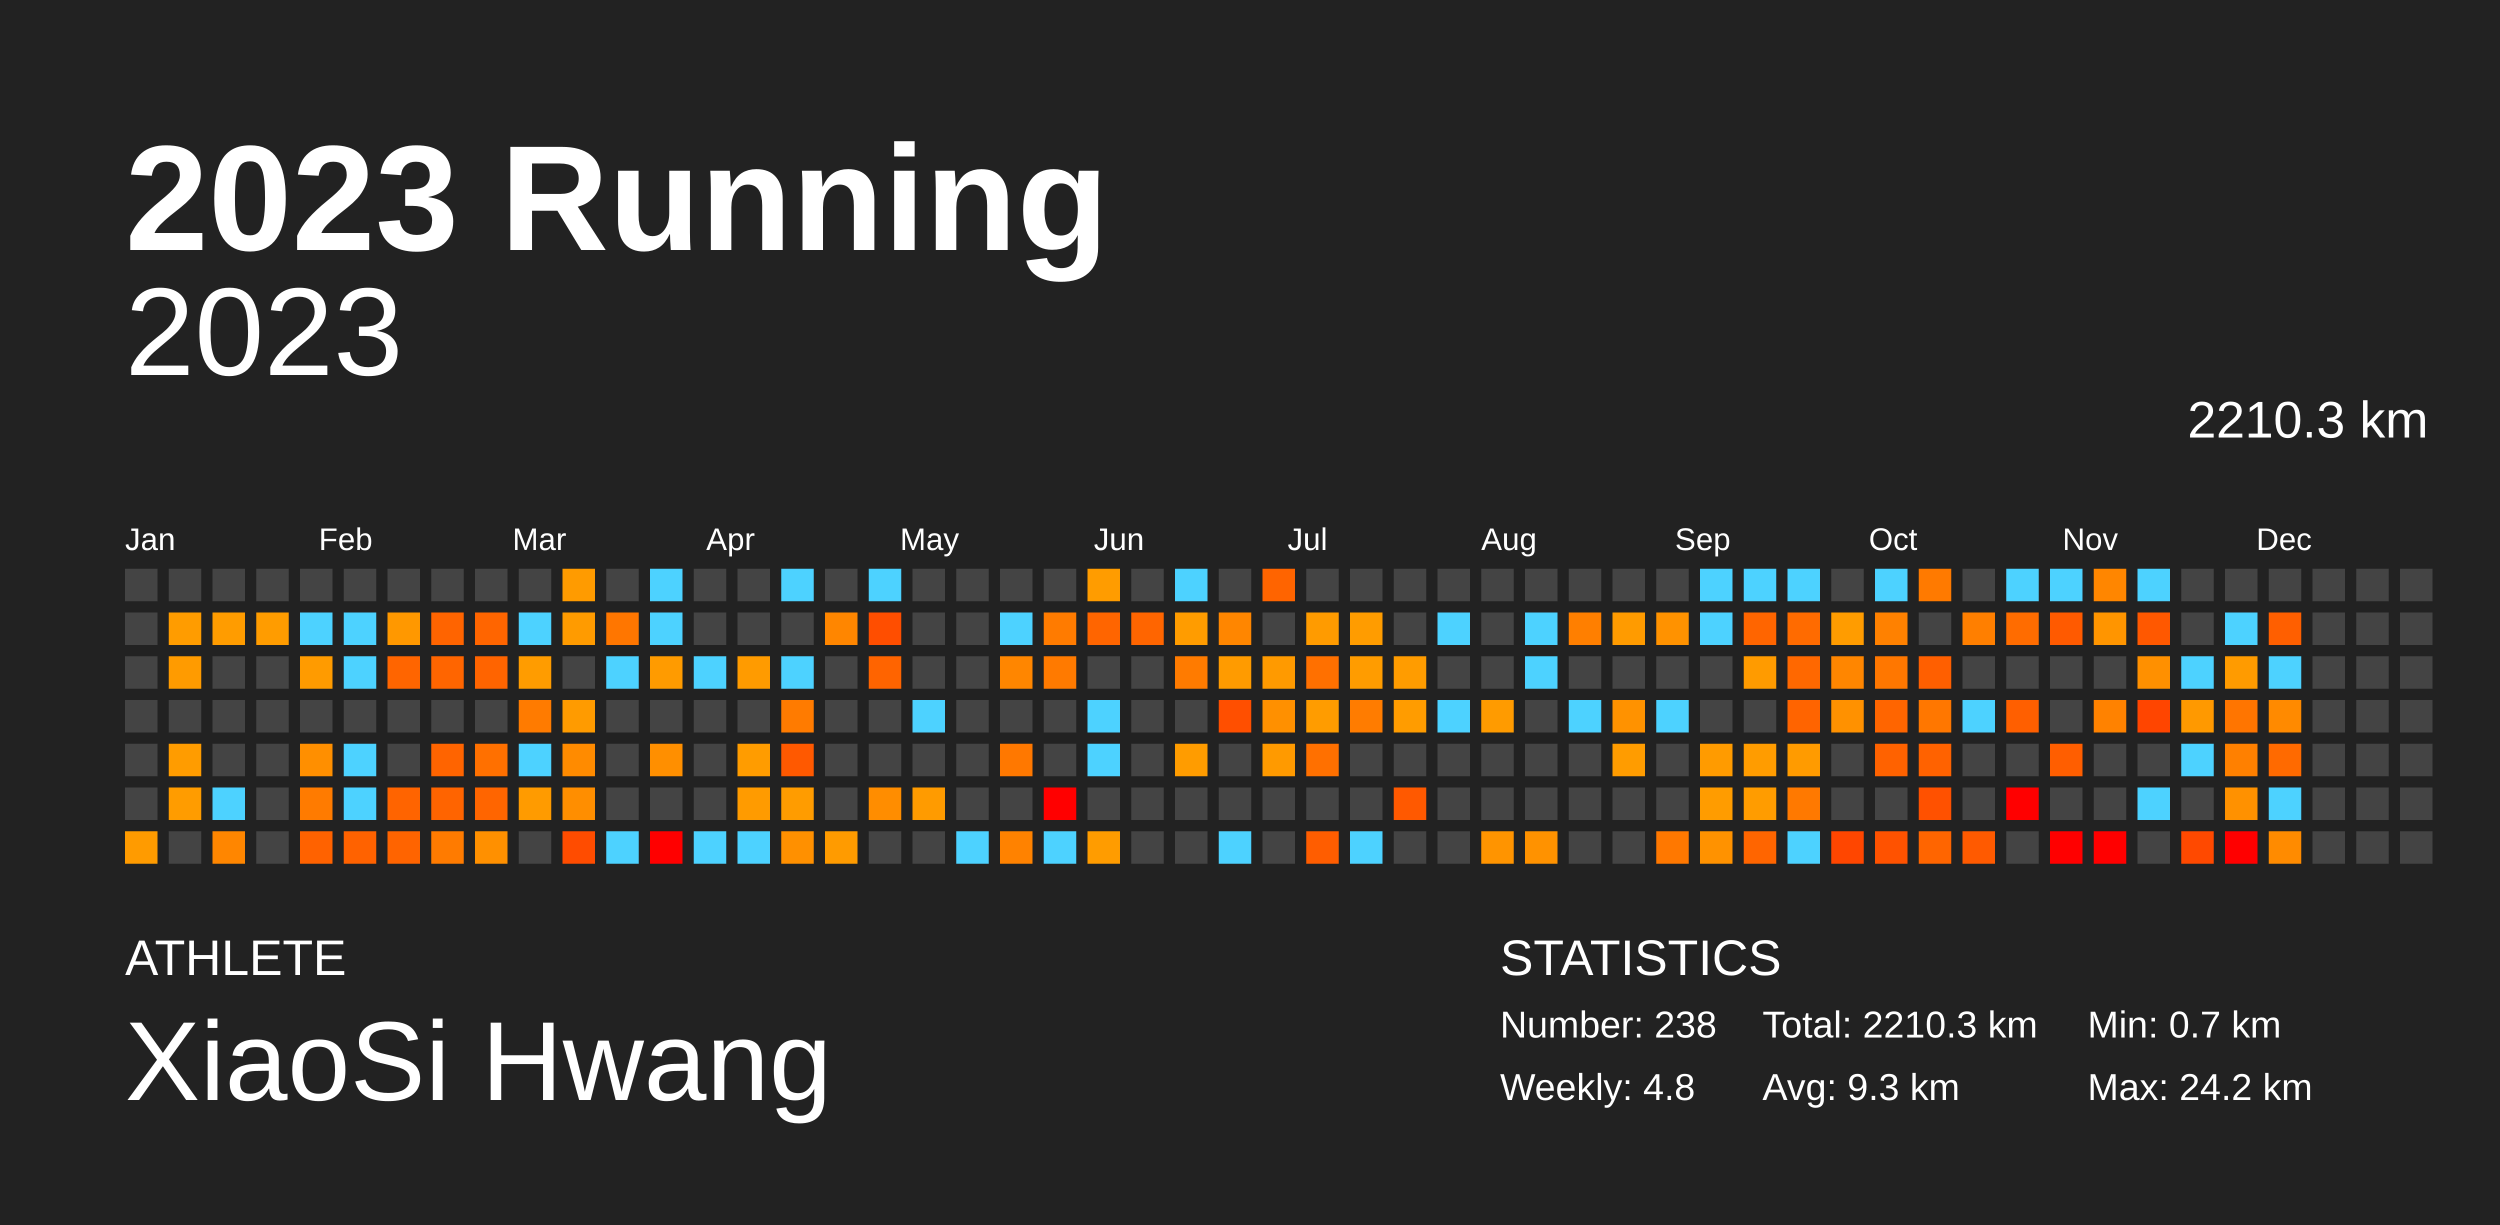
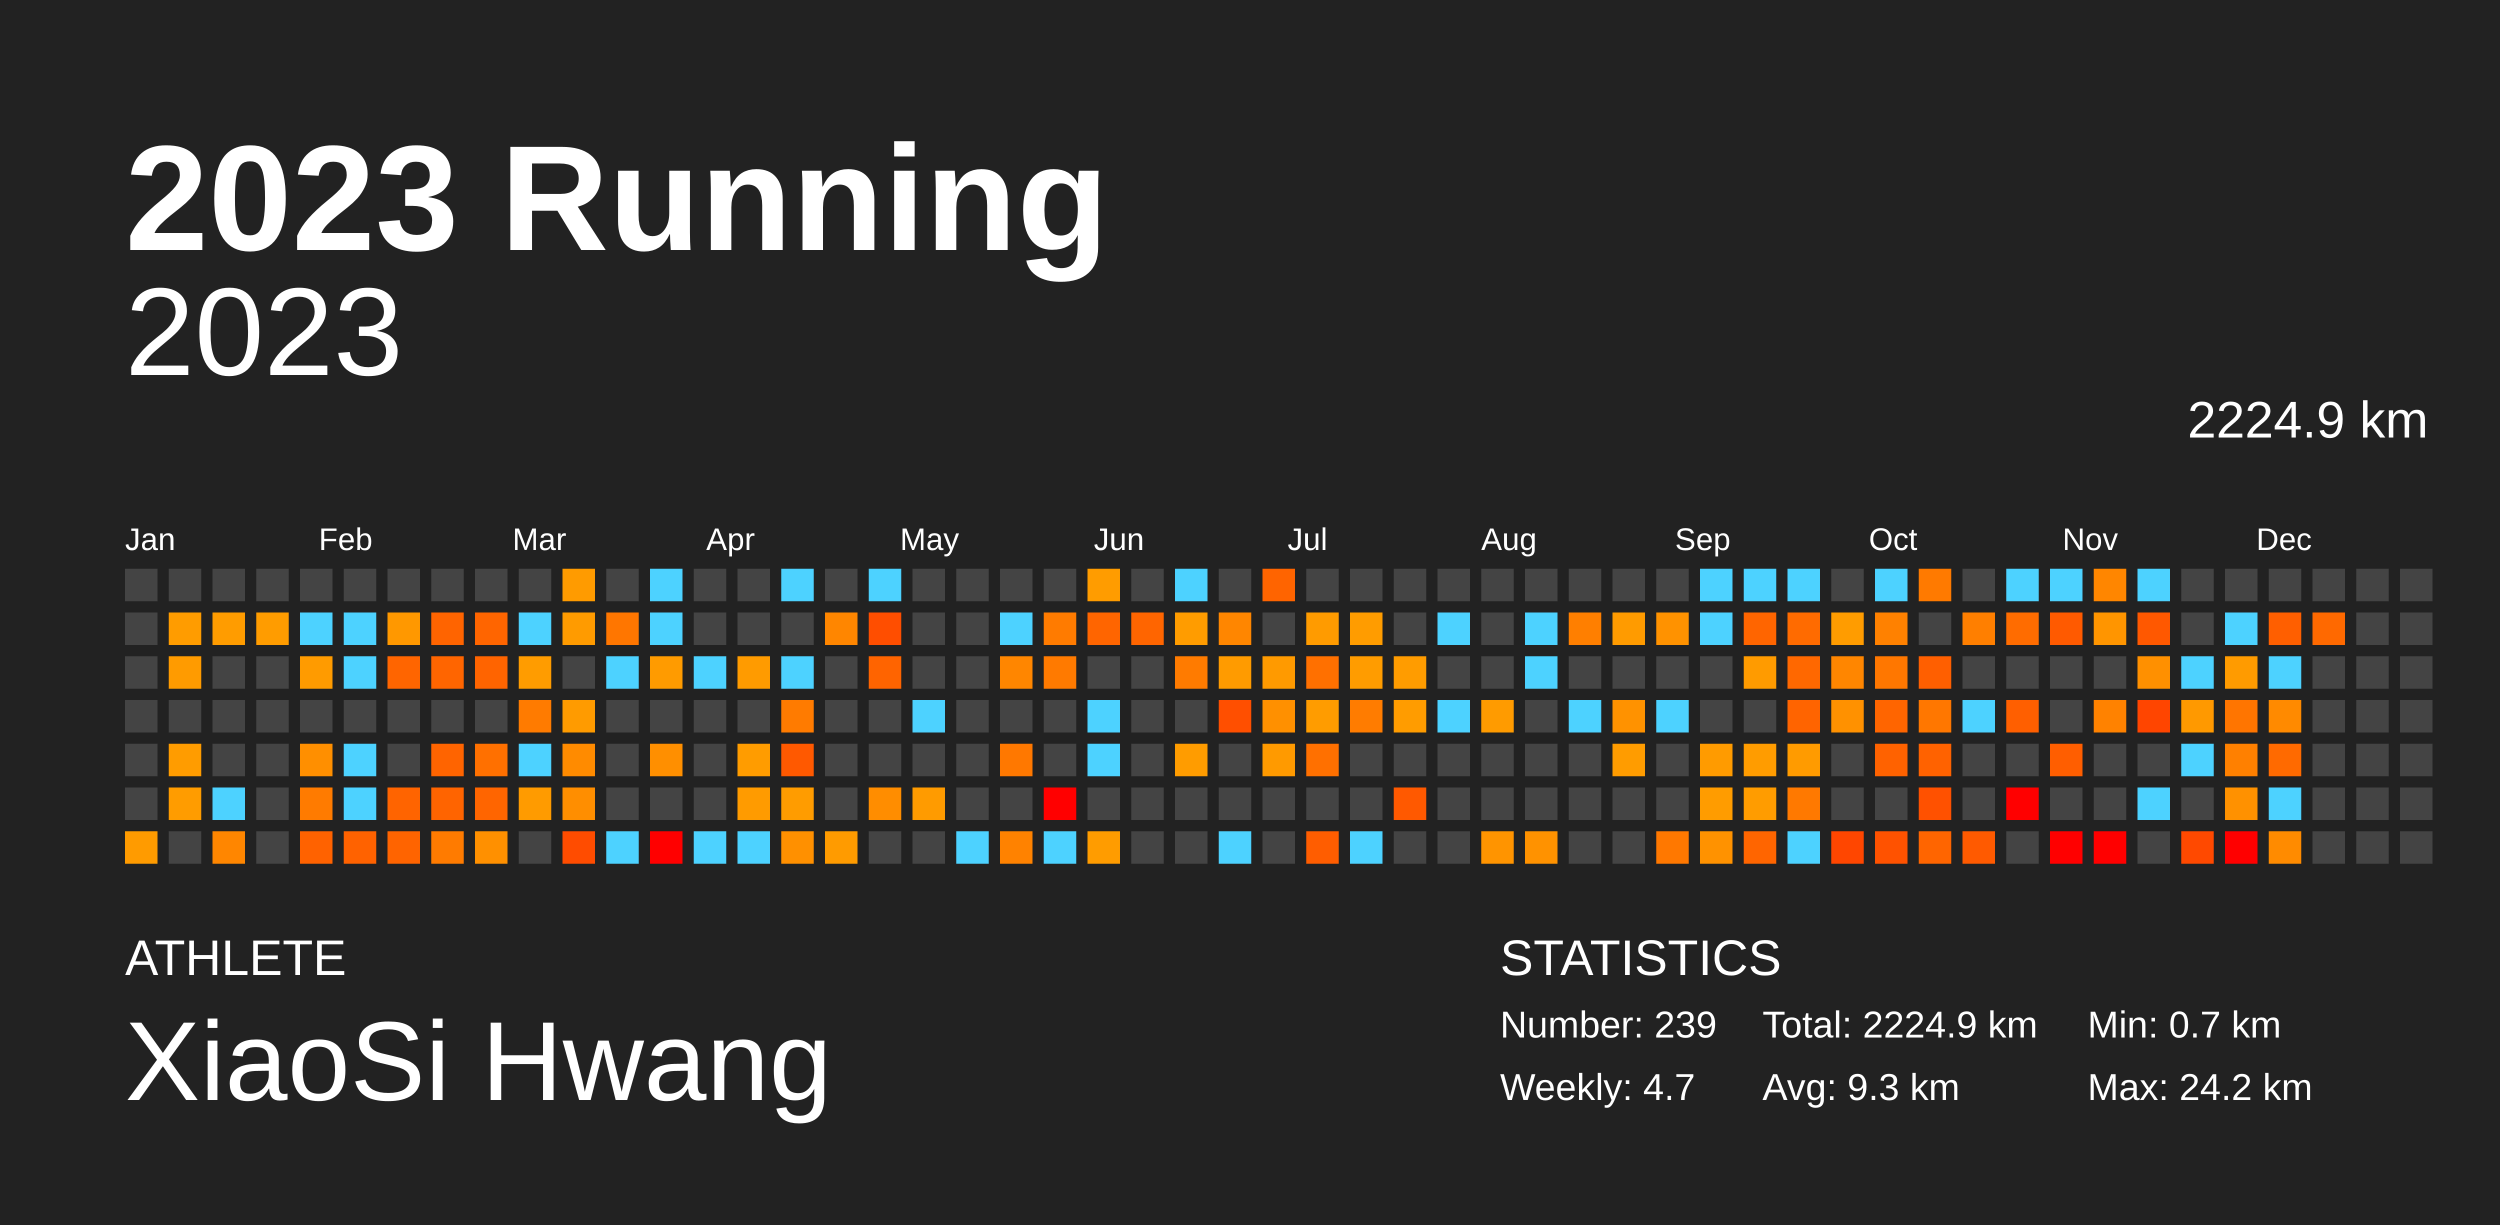
<svg xmlns="http://www.w3.org/2000/svg" baseProfile="full" height="98mm" version="1.1" viewBox="0,0,200,98" width="200mm">
  <defs />
  <rect fill="#222222" height="98" width="200" x="0" y="0" />
  <text fill="#FFFFFF" style="font-size:12px; font-family:Arial; font-weight:bold;" x="10" y="20">2023 Running</text>
  <text fill="#FFFFFF" style="font-size:4px; font-family:Arial" x="10" y="78">ATHLETE</text>
  <text fill="#FFFFFF" style="font-size:9px; font-family:Arial" x="10" y="88">XiaoSi Hwang</text>
  <text fill="#FFFFFF" style="font-size:4px; font-family:Arial" x="120" y="78">STATISTICS</text>
-   <text fill="#FFFFFF" style="font-size:3px; font-family:Arial" x="120" y="83">Number: 238</text>
-   <text fill="#FFFFFF" style="font-size:3px; font-family:Arial" x="120" y="88">Weekly: 4.8</text>
-   <text fill="#FFFFFF" style="font-size:3px; font-family:Arial" x="141" y="83">Total: 2210.3 km</text>
+   <text fill="#FFFFFF" style="font-size:3px; font-family:Arial" x="120" y="83">Number: 239</text>
+   <text fill="#FFFFFF" style="font-size:3px; font-family:Arial" x="120" y="88">Weekly: 4.7</text>
+   <text fill="#FFFFFF" style="font-size:3px; font-family:Arial" x="141" y="83">Total: 2224.9 km</text>
  <text fill="#FFFFFF" style="font-size:3px; font-family:Arial" x="141" y="88">Avg: 9.3 km</text>
  <text fill="#FFFFFF" style="font-size:3px; font-family:Arial" x="167" y="83">Min: 0.7 km</text>
  <text fill="#FFFFFF" style="font-size:3px; font-family:Arial" x="167" y="88">Max: 24.2 km</text>
  <text alignment-baseline="hanging" fill="#FFFFFF" style="font-size:10.0px; font-family:Arial;" x="10" y="30">2023</text>
-   <text alignment-baseline="hanging" fill="#FFFFFF" style="font-size:4.125px; font-family:Arial;" x="175" y="35">2210.3 km</text>
+   <text alignment-baseline="hanging" fill="#FFFFFF" style="font-size:4.125px; font-family:Arial;" x="175" y="35">2224.9 km</text>
  <text fill="#FFFFFF" style="font-size:2.5px; font-family:Arial" x="10.0" y="44">Jan</text>
  <text fill="#FFFFFF" style="font-size:2.5px; font-family:Arial" x="25.5" y="44">Feb</text>
  <text fill="#FFFFFF" style="font-size:2.5px; font-family:Arial" x="41.0" y="44">Mar</text>
  <text fill="#FFFFFF" style="font-size:2.5px; font-family:Arial" x="56.5" y="44">Apr</text>
  <text fill="#FFFFFF" style="font-size:2.5px; font-family:Arial" x="72.0" y="44">May</text>
  <text fill="#FFFFFF" style="font-size:2.5px; font-family:Arial" x="87.5" y="44">Jun</text>
  <text fill="#FFFFFF" style="font-size:2.5px; font-family:Arial" x="103.0" y="44">Jul</text>
  <text fill="#FFFFFF" style="font-size:2.5px; font-family:Arial" x="118.5" y="44">Aug</text>
  <text fill="#FFFFFF" style="font-size:2.5px; font-family:Arial" x="134.0" y="44">Sep</text>
  <text fill="#FFFFFF" style="font-size:2.5px; font-family:Arial" x="149.5" y="44">Oct</text>
  <text fill="#FFFFFF" style="font-size:2.5px; font-family:Arial" x="165.0" y="44">Nov</text>
  <text fill="#FFFFFF" style="font-size:2.5px; font-family:Arial" x="180.5" y="44">Dec</text>
  <rect fill="#444444" height="2.6" width="2.6" x="10.0" y="45.5" />
  <rect fill="#444444" height="2.6" width="2.6" x="10.0" y="49.0" />
  <rect fill="#444444" height="2.6" width="2.6" x="10.0" y="52.5" />
  <rect fill="#444444" height="2.6" width="2.6" x="10.0" y="56.0" />
  <rect fill="#444444" height="2.6" width="2.6" x="10.0" y="59.5" />
  <rect fill="#444444" height="2.6" width="2.6" x="10.0" y="63.0" />
  <rect fill="#ff9b00" height="2.6" width="2.6" x="10.0" y="66.5" />
  <rect fill="#444444" height="2.6" width="2.6" x="13.5" y="45.5" />
  <rect fill="#ff9c00" height="2.6" width="2.6" x="13.5" y="49.0" />
  <rect fill="#ff9b00" height="2.6" width="2.6" x="13.5" y="52.5" />
  <rect fill="#444444" height="2.6" width="2.6" x="13.5" y="56.0" />
  <rect fill="#ff9c00" height="2.6" width="2.6" x="13.5" y="59.5" />
  <rect fill="#ff9c00" height="2.6" width="2.6" x="13.5" y="63.0" />
  <rect fill="#444444" height="2.6" width="2.6" x="13.5" y="66.5" />
  <rect fill="#444444" height="2.6" width="2.6" x="17.0" y="45.5" />
  <rect fill="#ff9c00" height="2.6" width="2.6" x="17.0" y="49.0" />
  <rect fill="#444444" height="2.6" width="2.6" x="17.0" y="52.5" />
  <rect fill="#444444" height="2.6" width="2.6" x="17.0" y="56.0" />
  <rect fill="#444444" height="2.6" width="2.6" x="17.0" y="59.5" />
  <rect fill="#4dd2ff" height="2.6" width="2.6" x="17.0" y="63.0" />
  <rect fill="#ff8600" height="2.6" width="2.6" x="17.0" y="66.5" />
  <rect fill="#444444" height="2.6" width="2.6" x="20.5" y="45.5" />
  <rect fill="#ff9c00" height="2.6" width="2.6" x="20.5" y="49.0" />
  <rect fill="#444444" height="2.6" width="2.6" x="20.5" y="52.5" />
  <rect fill="#444444" height="2.6" width="2.6" x="20.5" y="56.0" />
  <rect fill="#444444" height="2.6" width="2.6" x="20.5" y="59.5" />
  <rect fill="#444444" height="2.6" width="2.6" x="20.5" y="63.0" />
  <rect fill="#444444" height="2.6" width="2.6" x="20.5" y="66.5" />
  <rect fill="#444444" height="2.6" width="2.6" x="24.0" y="45.5" />
  <rect fill="#4dd2ff" height="2.6" width="2.6" x="24.0" y="49.0" />
  <rect fill="#ff9b00" height="2.6" width="2.6" x="24.0" y="52.5" />
  <rect fill="#444444" height="2.6" width="2.6" x="24.0" y="56.0" />
  <rect fill="#ff8f00" height="2.6" width="2.6" x="24.0" y="59.5" />
  <rect fill="#ff7b00" height="2.6" width="2.6" x="24.0" y="63.0" />
  <rect fill="#ff6200" height="2.6" width="2.6" x="24.0" y="66.5" />
  <rect fill="#444444" height="2.6" width="2.6" x="27.5" y="45.5" />
  <rect fill="#4dd2ff" height="2.6" width="2.6" x="27.5" y="49.0" />
  <rect fill="#4dd2ff" height="2.6" width="2.6" x="27.5" y="52.5" />
  <rect fill="#444444" height="2.6" width="2.6" x="27.5" y="56.0" />
  <rect fill="#4dd2ff" height="2.6" width="2.6" x="27.5" y="59.5" />
  <rect fill="#4dd2ff" height="2.6" width="2.6" x="27.5" y="63.0" />
  <rect fill="#ff6200" height="2.6" width="2.6" x="27.5" y="66.5" />
  <rect fill="#444444" height="2.6" width="2.6" x="31.0" y="45.5" />
  <rect fill="#ff9800" height="2.6" width="2.6" x="31.0" y="49.0" />
  <rect fill="#ff6500" height="2.6" width="2.6" x="31.0" y="52.5" />
  <rect fill="#444444" height="2.6" width="2.6" x="31.0" y="56.0" />
  <rect fill="#444444" height="2.6" width="2.6" x="31.0" y="59.5" />
  <rect fill="#ff6400" height="2.6" width="2.6" x="31.0" y="63.0" />
  <rect fill="#ff6400" height="2.6" width="2.6" x="31.0" y="66.5" />
  <rect fill="#444444" height="2.6" width="2.6" x="34.5" y="45.5" />
  <rect fill="#ff6400" height="2.6" width="2.6" x="34.5" y="49.0" />
  <rect fill="#ff6500" height="2.6" width="2.6" x="34.5" y="52.5" />
  <rect fill="#444444" height="2.6" width="2.6" x="34.5" y="56.0" />
  <rect fill="#ff6400" height="2.6" width="2.6" x="34.5" y="59.5" />
  <rect fill="#ff6400" height="2.6" width="2.6" x="34.5" y="63.0" />
  <rect fill="#ff7b00" height="2.6" width="2.6" x="34.5" y="66.5" />
  <rect fill="#444444" height="2.6" width="2.6" x="38.0" y="45.5" />
  <rect fill="#ff6500" height="2.6" width="2.6" x="38.0" y="49.0" />
  <rect fill="#ff6400" height="2.6" width="2.6" x="38.0" y="52.5" />
  <rect fill="#444444" height="2.6" width="2.6" x="38.0" y="56.0" />
  <rect fill="#ff7000" height="2.6" width="2.6" x="38.0" y="59.5" />
  <rect fill="#ff6500" height="2.6" width="2.6" x="38.0" y="63.0" />
  <rect fill="#ff9000" height="2.6" width="2.6" x="38.0" y="66.5" />
  <rect fill="#444444" height="2.6" width="2.6" x="41.5" y="45.5" />
  <rect fill="#4dd2ff" height="2.6" width="2.6" x="41.5" y="49.0" />
  <rect fill="#ff9c00" height="2.6" width="2.6" x="41.5" y="52.5" />
  <rect fill="#ff7b00" height="2.6" width="2.6" x="41.5" y="56.0" />
  <rect fill="#4dd2ff" height="2.6" width="2.6" x="41.5" y="59.5" />
  <rect fill="#ff9b00" height="2.6" width="2.6" x="41.5" y="63.0" />
  <rect fill="#444444" height="2.6" width="2.6" x="41.5" y="66.5" />
  <rect fill="#ff9b00" height="2.6" width="2.6" x="45.0" y="45.5" />
  <rect fill="#ff9b00" height="2.6" width="2.6" x="45.0" y="49.0" />
  <rect fill="#444444" height="2.6" width="2.6" x="45.0" y="52.5" />
  <rect fill="#ff9b00" height="2.6" width="2.6" x="45.0" y="56.0" />
  <rect fill="#ff8b00" height="2.6" width="2.6" x="45.0" y="59.5" />
  <rect fill="#ff8e00" height="2.6" width="2.6" x="45.0" y="63.0" />
  <rect fill="#ff4c00" height="2.6" width="2.6" x="45.0" y="66.5" />
  <rect fill="#444444" height="2.6" width="2.6" x="48.5" y="45.5" />
  <rect fill="#ff7600" height="2.6" width="2.6" x="48.5" y="49.0" />
  <rect fill="#4dd2ff" height="2.6" width="2.6" x="48.5" y="52.5" />
  <rect fill="#444444" height="2.6" width="2.6" x="48.5" y="56.0" />
  <rect fill="#444444" height="2.6" width="2.6" x="48.5" y="59.5" />
  <rect fill="#444444" height="2.6" width="2.6" x="48.5" y="63.0" />
  <rect fill="#4dd2ff" height="2.6" width="2.6" x="48.5" y="66.5" />
  <rect fill="#4dd2ff" height="2.6" width="2.6" x="52.0" y="45.5" />
  <rect fill="#4dd2ff" height="2.6" width="2.6" x="52.0" y="49.0" />
  <rect fill="#ff9b00" height="2.6" width="2.6" x="52.0" y="52.5" />
  <rect fill="#444444" height="2.6" width="2.6" x="52.0" y="56.0" />
  <rect fill="#ff8f00" height="2.6" width="2.6" x="52.0" y="59.5" />
  <rect fill="#444444" height="2.6" width="2.6" x="52.0" y="63.0" />
  <rect fill="red" height="2.6" width="2.6" x="52.0" y="66.5" />
  <rect fill="#444444" height="2.6" width="2.6" x="55.5" y="45.5" />
  <rect fill="#444444" height="2.6" width="2.6" x="55.5" y="49.0" />
  <rect fill="#4dd2ff" height="2.6" width="2.6" x="55.5" y="52.5" />
  <rect fill="#444444" height="2.6" width="2.6" x="55.5" y="56.0" />
  <rect fill="#444444" height="2.6" width="2.6" x="55.5" y="59.5" />
  <rect fill="#444444" height="2.6" width="2.6" x="55.5" y="63.0" />
  <rect fill="#4dd2ff" height="2.6" width="2.6" x="55.5" y="66.5" />
  <rect fill="#444444" height="2.6" width="2.6" x="59.0" y="45.5" />
  <rect fill="#444444" height="2.6" width="2.6" x="59.0" y="49.0" />
  <rect fill="#ff9b00" height="2.6" width="2.6" x="59.0" y="52.5" />
  <rect fill="#444444" height="2.6" width="2.6" x="59.0" y="56.0" />
  <rect fill="#ff9c00" height="2.6" width="2.6" x="59.0" y="59.5" />
  <rect fill="#ff9b00" height="2.6" width="2.6" x="59.0" y="63.0" />
  <rect fill="#4dd2ff" height="2.6" width="2.6" x="59.0" y="66.5" />
  <rect fill="#4dd2ff" height="2.6" width="2.6" x="62.5" y="45.5" />
  <rect fill="#444444" height="2.6" width="2.6" x="62.5" y="49.0" />
  <rect fill="#4dd2ff" height="2.6" width="2.6" x="62.5" y="52.5" />
  <rect fill="#ff7b00" height="2.6" width="2.6" x="62.5" y="56.0" />
  <rect fill="#ff5900" height="2.6" width="2.6" x="62.5" y="59.5" />
  <rect fill="#ff9c00" height="2.6" width="2.6" x="62.5" y="63.0" />
  <rect fill="#ff9000" height="2.6" width="2.6" x="62.5" y="66.5" />
  <rect fill="#444444" height="2.6" width="2.6" x="66.0" y="45.5" />
  <rect fill="#ff8600" height="2.6" width="2.6" x="66.0" y="49.0" />
  <rect fill="#444444" height="2.6" width="2.6" x="66.0" y="52.5" />
  <rect fill="#444444" height="2.6" width="2.6" x="66.0" y="56.0" />
  <rect fill="#444444" height="2.6" width="2.6" x="66.0" y="59.5" />
  <rect fill="#444444" height="2.6" width="2.6" x="66.0" y="63.0" />
  <rect fill="#ff9b00" height="2.6" width="2.6" x="66.0" y="66.5" />
  <rect fill="#4dd2ff" height="2.6" width="2.6" x="69.5" y="45.5" />
  <rect fill="#ff4e00" height="2.6" width="2.6" x="69.5" y="49.0" />
  <rect fill="#ff6400" height="2.6" width="2.6" x="69.5" y="52.5" />
  <rect fill="#444444" height="2.6" width="2.6" x="69.5" y="56.0" />
  <rect fill="#444444" height="2.6" width="2.6" x="69.5" y="59.5" />
  <rect fill="#ff8d00" height="2.6" width="2.6" x="69.5" y="63.0" />
  <rect fill="#444444" height="2.6" width="2.6" x="69.5" y="66.5" />
  <rect fill="#444444" height="2.6" width="2.6" x="73.0" y="45.5" />
  <rect fill="#444444" height="2.6" width="2.6" x="73.0" y="49.0" />
  <rect fill="#444444" height="2.6" width="2.6" x="73.0" y="52.5" />
  <rect fill="#4dd2ff" height="2.6" width="2.6" x="73.0" y="56.0" />
  <rect fill="#444444" height="2.6" width="2.6" x="73.0" y="59.5" />
  <rect fill="#ff9b00" height="2.6" width="2.6" x="73.0" y="63.0" />
  <rect fill="#444444" height="2.6" width="2.6" x="73.0" y="66.5" />
  <rect fill="#444444" height="2.6" width="2.6" x="76.5" y="45.5" />
  <rect fill="#444444" height="2.6" width="2.6" x="76.5" y="49.0" />
  <rect fill="#444444" height="2.6" width="2.6" x="76.5" y="52.5" />
  <rect fill="#444444" height="2.6" width="2.6" x="76.5" y="56.0" />
  <rect fill="#444444" height="2.6" width="2.6" x="76.5" y="59.5" />
  <rect fill="#444444" height="2.6" width="2.6" x="76.5" y="63.0" />
  <rect fill="#4dd2ff" height="2.6" width="2.6" x="76.5" y="66.5" />
  <rect fill="#444444" height="2.6" width="2.6" x="80.0" y="45.5" />
  <rect fill="#4dd2ff" height="2.6" width="2.6" x="80.0" y="49.0" />
  <rect fill="#ff8600" height="2.6" width="2.6" x="80.0" y="52.5" />
  <rect fill="#444444" height="2.6" width="2.6" x="80.0" y="56.0" />
  <rect fill="#ff7800" height="2.6" width="2.6" x="80.0" y="59.5" />
  <rect fill="#444444" height="2.6" width="2.6" x="80.0" y="63.0" />
  <rect fill="#ff8200" height="2.6" width="2.6" x="80.0" y="66.5" />
  <rect fill="#444444" height="2.6" width="2.6" x="83.5" y="45.5" />
  <rect fill="#ff7b00" height="2.6" width="2.6" x="83.5" y="49.0" />
  <rect fill="#ff7a00" height="2.6" width="2.6" x="83.5" y="52.5" />
  <rect fill="#444444" height="2.6" width="2.6" x="83.5" y="56.0" />
  <rect fill="#444444" height="2.6" width="2.6" x="83.5" y="59.5" />
  <rect fill="red" height="2.6" width="2.6" x="83.5" y="63.0" />
  <rect fill="#4dd2ff" height="2.6" width="2.6" x="83.5" y="66.5" />
  <rect fill="#ff9c00" height="2.6" width="2.6" x="87.0" y="45.5" />
  <rect fill="#ff6500" height="2.6" width="2.6" x="87.0" y="49.0" />
  <rect fill="#444444" height="2.6" width="2.6" x="87.0" y="52.5" />
  <rect fill="#4dd2ff" height="2.6" width="2.6" x="87.0" y="56.0" />
  <rect fill="#4dd2ff" height="2.6" width="2.6" x="87.0" y="59.5" />
  <rect fill="#444444" height="2.6" width="2.6" x="87.0" y="63.0" />
  <rect fill="#ff9c00" height="2.6" width="2.6" x="87.0" y="66.5" />
  <rect fill="#444444" height="2.6" width="2.6" x="90.5" y="45.5" />
  <rect fill="#ff6500" height="2.6" width="2.6" x="90.5" y="49.0" />
  <rect fill="#444444" height="2.6" width="2.6" x="90.5" y="52.5" />
  <rect fill="#444444" height="2.6" width="2.6" x="90.5" y="56.0" />
  <rect fill="#444444" height="2.6" width="2.6" x="90.5" y="59.5" />
  <rect fill="#444444" height="2.6" width="2.6" x="90.5" y="63.0" />
  <rect fill="#444444" height="2.6" width="2.6" x="90.5" y="66.5" />
  <rect fill="#4dd2ff" height="2.6" width="2.6" x="94.0" y="45.5" />
  <rect fill="#ff9c00" height="2.6" width="2.6" x="94.0" y="49.0" />
  <rect fill="#ff7b00" height="2.6" width="2.6" x="94.0" y="52.5" />
  <rect fill="#444444" height="2.6" width="2.6" x="94.0" y="56.0" />
  <rect fill="#ff9c00" height="2.6" width="2.6" x="94.0" y="59.5" />
  <rect fill="#444444" height="2.6" width="2.6" x="94.0" y="63.0" />
  <rect fill="#444444" height="2.6" width="2.6" x="94.0" y="66.5" />
  <rect fill="#444444" height="2.6" width="2.6" x="97.5" y="45.5" />
  <rect fill="#ff8600" height="2.6" width="2.6" x="97.5" y="49.0" />
  <rect fill="#ff9b00" height="2.6" width="2.6" x="97.5" y="52.5" />
  <rect fill="#ff4f00" height="2.6" width="2.6" x="97.5" y="56.0" />
  <rect fill="#444444" height="2.6" width="2.6" x="97.5" y="59.5" />
  <rect fill="#444444" height="2.6" width="2.6" x="97.5" y="63.0" />
  <rect fill="#4dd2ff" height="2.6" width="2.6" x="97.5" y="66.5" />
  <rect fill="#ff6400" height="2.6" width="2.6" x="101.0" y="45.5" />
  <rect fill="#444444" height="2.6" width="2.6" x="101.0" y="49.0" />
  <rect fill="#ff9a00" height="2.6" width="2.6" x="101.0" y="52.5" />
  <rect fill="#ff9000" height="2.6" width="2.6" x="101.0" y="56.0" />
  <rect fill="#ff9a00" height="2.6" width="2.6" x="101.0" y="59.5" />
  <rect fill="#444444" height="2.6" width="2.6" x="101.0" y="63.0" />
  <rect fill="#444444" height="2.6" width="2.6" x="101.0" y="66.5" />
  <rect fill="#444444" height="2.6" width="2.6" x="104.5" y="45.5" />
  <rect fill="#ff9b00" height="2.6" width="2.6" x="104.5" y="49.0" />
  <rect fill="#ff7000" height="2.6" width="2.6" x="104.5" y="52.5" />
  <rect fill="#ff9c00" height="2.6" width="2.6" x="104.5" y="56.0" />
  <rect fill="#ff7000" height="2.6" width="2.6" x="104.5" y="59.5" />
  <rect fill="#444444" height="2.6" width="2.6" x="104.5" y="63.0" />
  <rect fill="#ff5d00" height="2.6" width="2.6" x="104.5" y="66.5" />
  <rect fill="#444444" height="2.6" width="2.6" x="108.0" y="45.5" />
  <rect fill="#ff9c00" height="2.6" width="2.6" x="108.0" y="49.0" />
  <rect fill="#ff9c00" height="2.6" width="2.6" x="108.0" y="52.5" />
  <rect fill="#ff7c00" height="2.6" width="2.6" x="108.0" y="56.0" />
  <rect fill="#444444" height="2.6" width="2.6" x="108.0" y="59.5" />
  <rect fill="#444444" height="2.6" width="2.6" x="108.0" y="63.0" />
  <rect fill="#4dd2ff" height="2.6" width="2.6" x="108.0" y="66.5" />
  <rect fill="#444444" height="2.6" width="2.6" x="111.5" y="45.5" />
  <rect fill="#444444" height="2.6" width="2.6" x="111.5" y="49.0" />
  <rect fill="#ff9c00" height="2.6" width="2.6" x="111.5" y="52.5" />
  <rect fill="#ff9c00" height="2.6" width="2.6" x="111.5" y="56.0" />
  <rect fill="#444444" height="2.6" width="2.6" x="111.5" y="59.5" />
  <rect fill="#ff5900" height="2.6" width="2.6" x="111.5" y="63.0" />
  <rect fill="#444444" height="2.6" width="2.6" x="111.5" y="66.5" />
  <rect fill="#444444" height="2.6" width="2.6" x="115.0" y="45.5" />
  <rect fill="#4dd2ff" height="2.6" width="2.6" x="115.0" y="49.0" />
  <rect fill="#444444" height="2.6" width="2.6" x="115.0" y="52.5" />
  <rect fill="#4dd2ff" height="2.6" width="2.6" x="115.0" y="56.0" />
  <rect fill="#444444" height="2.6" width="2.6" x="115.0" y="59.5" />
  <rect fill="#444444" height="2.6" width="2.6" x="115.0" y="63.0" />
  <rect fill="#444444" height="2.6" width="2.6" x="115.0" y="66.5" />
  <rect fill="#444444" height="2.6" width="2.6" x="118.5" y="45.5" />
  <rect fill="#444444" height="2.6" width="2.6" x="118.5" y="49.0" />
  <rect fill="#444444" height="2.6" width="2.6" x="118.5" y="52.5" />
  <rect fill="#ff9b00" height="2.6" width="2.6" x="118.5" y="56.0" />
  <rect fill="#444444" height="2.6" width="2.6" x="118.5" y="59.5" />
  <rect fill="#444444" height="2.6" width="2.6" x="118.5" y="63.0" />
  <rect fill="#ff9400" height="2.6" width="2.6" x="118.5" y="66.5" />
  <rect fill="#444444" height="2.6" width="2.6" x="122.0" y="45.5" />
  <rect fill="#4dd2ff" height="2.6" width="2.6" x="122.0" y="49.0" />
  <rect fill="#4dd2ff" height="2.6" width="2.6" x="122.0" y="52.5" />
  <rect fill="#444444" height="2.6" width="2.6" x="122.0" y="56.0" />
  <rect fill="#444444" height="2.6" width="2.6" x="122.0" y="59.5" />
  <rect fill="#444444" height="2.6" width="2.6" x="122.0" y="63.0" />
  <rect fill="#ff9200" height="2.6" width="2.6" x="122.0" y="66.5" />
  <rect fill="#444444" height="2.6" width="2.6" x="125.5" y="45.5" />
  <rect fill="#ff7f00" height="2.6" width="2.6" x="125.5" y="49.0" />
  <rect fill="#444444" height="2.6" width="2.6" x="125.5" y="52.5" />
  <rect fill="#4dd2ff" height="2.6" width="2.6" x="125.5" y="56.0" />
  <rect fill="#444444" height="2.6" width="2.6" x="125.5" y="59.5" />
  <rect fill="#444444" height="2.6" width="2.6" x="125.5" y="63.0" />
  <rect fill="#444444" height="2.6" width="2.6" x="125.5" y="66.5" />
  <rect fill="#444444" height="2.6" width="2.6" x="129.0" y="45.5" />
  <rect fill="#ff9b00" height="2.6" width="2.6" x="129.0" y="49.0" />
  <rect fill="#444444" height="2.6" width="2.6" x="129.0" y="52.5" />
  <rect fill="#ff9200" height="2.6" width="2.6" x="129.0" y="56.0" />
  <rect fill="#ff9c00" height="2.6" width="2.6" x="129.0" y="59.5" />
  <rect fill="#444444" height="2.6" width="2.6" x="129.0" y="63.0" />
  <rect fill="#444444" height="2.6" width="2.6" x="129.0" y="66.5" />
  <rect fill="#444444" height="2.6" width="2.6" x="132.5" y="45.5" />
  <rect fill="#ff9200" height="2.6" width="2.6" x="132.5" y="49.0" />
  <rect fill="#444444" height="2.6" width="2.6" x="132.5" y="52.5" />
  <rect fill="#4dd2ff" height="2.6" width="2.6" x="132.5" y="56.0" />
  <rect fill="#444444" height="2.6" width="2.6" x="132.5" y="59.5" />
  <rect fill="#444444" height="2.6" width="2.6" x="132.5" y="63.0" />
  <rect fill="#ff7800" height="2.6" width="2.6" x="132.5" y="66.5" />
  <rect fill="#4dd2ff" height="2.6" width="2.6" x="136.0" y="45.5" />
  <rect fill="#4dd2ff" height="2.6" width="2.6" x="136.0" y="49.0" />
  <rect fill="#444444" height="2.6" width="2.6" x="136.0" y="52.5" />
  <rect fill="#444444" height="2.6" width="2.6" x="136.0" y="56.0" />
  <rect fill="#ff9b00" height="2.6" width="2.6" x="136.0" y="59.5" />
  <rect fill="#ff9c00" height="2.6" width="2.6" x="136.0" y="63.0" />
  <rect fill="#ff9200" height="2.6" width="2.6" x="136.0" y="66.5" />
  <rect fill="#4dd2ff" height="2.6" width="2.6" x="139.5" y="45.5" />
  <rect fill="#ff6500" height="2.6" width="2.6" x="139.5" y="49.0" />
  <rect fill="#ff9b00" height="2.6" width="2.6" x="139.5" y="52.5" />
  <rect fill="#444444" height="2.6" width="2.6" x="139.5" y="56.0" />
  <rect fill="#ff9c00" height="2.6" width="2.6" x="139.5" y="59.5" />
  <rect fill="#ff9c00" height="2.6" width="2.6" x="139.5" y="63.0" />
  <rect fill="#ff6500" height="2.6" width="2.6" x="139.5" y="66.5" />
  <rect fill="#4dd2ff" height="2.6" width="2.6" x="143.0" y="45.5" />
  <rect fill="#ff6b00" height="2.6" width="2.6" x="143.0" y="49.0" />
  <rect fill="#ff6800" height="2.6" width="2.6" x="143.0" y="52.5" />
  <rect fill="#ff6400" height="2.6" width="2.6" x="143.0" y="56.0" />
  <rect fill="#ff9b00" height="2.6" width="2.6" x="143.0" y="59.5" />
  <rect fill="#ff7900" height="2.6" width="2.6" x="143.0" y="63.0" />
  <rect fill="#4dd2ff" height="2.6" width="2.6" x="143.0" y="66.5" />
  <rect fill="#444444" height="2.6" width="2.6" x="146.5" y="45.5" />
  <rect fill="#ff9c00" height="2.6" width="2.6" x="146.5" y="49.0" />
  <rect fill="#ff8600" height="2.6" width="2.6" x="146.5" y="52.5" />
  <rect fill="#ff9100" height="2.6" width="2.6" x="146.5" y="56.0" />
  <rect fill="#444444" height="2.6" width="2.6" x="146.5" y="59.5" />
  <rect fill="#444444" height="2.6" width="2.6" x="146.5" y="63.0" />
  <rect fill="#ff4600" height="2.6" width="2.6" x="146.5" y="66.5" />
  <rect fill="#4dd2ff" height="2.6" width="2.6" x="150.0" y="45.5" />
  <rect fill="#ff8100" height="2.6" width="2.6" x="150.0" y="49.0" />
  <rect fill="#ff7700" height="2.6" width="2.6" x="150.0" y="52.5" />
  <rect fill="#ff6500" height="2.6" width="2.6" x="150.0" y="56.0" />
  <rect fill="#ff6200" height="2.6" width="2.6" x="150.0" y="59.5" />
  <rect fill="#444444" height="2.6" width="2.6" x="150.0" y="63.0" />
  <rect fill="#ff5200" height="2.6" width="2.6" x="150.0" y="66.5" />
  <rect fill="#ff7a00" height="2.6" width="2.6" x="153.5" y="45.5" />
  <rect fill="#444444" height="2.6" width="2.6" x="153.5" y="49.0" />
  <rect fill="#ff5f00" height="2.6" width="2.6" x="153.5" y="52.5" />
  <rect fill="#ff7700" height="2.6" width="2.6" x="153.5" y="56.0" />
  <rect fill="#ff6200" height="2.6" width="2.6" x="153.5" y="59.5" />
  <rect fill="#ff5100" height="2.6" width="2.6" x="153.5" y="63.0" />
  <rect fill="#ff6500" height="2.6" width="2.6" x="153.5" y="66.5" />
  <rect fill="#444444" height="2.6" width="2.6" x="157.0" y="45.5" />
  <rect fill="#ff7f00" height="2.6" width="2.6" x="157.0" y="49.0" />
  <rect fill="#444444" height="2.6" width="2.6" x="157.0" y="52.5" />
  <rect fill="#4dd2ff" height="2.6" width="2.6" x="157.0" y="56.0" />
  <rect fill="#444444" height="2.6" width="2.6" x="157.0" y="59.5" />
  <rect fill="#444444" height="2.6" width="2.6" x="157.0" y="63.0" />
  <rect fill="#ff5a00" height="2.6" width="2.6" x="157.0" y="66.5" />
  <rect fill="#4dd2ff" height="2.6" width="2.6" x="160.5" y="45.5" />
  <rect fill="#ff6c00" height="2.6" width="2.6" x="160.5" y="49.0" />
  <rect fill="#444444" height="2.6" width="2.6" x="160.5" y="52.5" />
  <rect fill="#ff5f00" height="2.6" width="2.6" x="160.5" y="56.0" />
  <rect fill="#444444" height="2.6" width="2.6" x="160.5" y="59.5" />
  <rect fill="red" height="2.6" width="2.6" x="160.5" y="63.0" />
  <rect fill="#444444" height="2.6" width="2.6" x="160.5" y="66.5" />
  <rect fill="#4dd2ff" height="2.6" width="2.6" x="164.0" y="45.5" />
  <rect fill="#ff5a00" height="2.6" width="2.6" x="164.0" y="49.0" />
  <rect fill="#444444" height="2.6" width="2.6" x="164.0" y="52.5" />
  <rect fill="#444444" height="2.6" width="2.6" x="164.0" y="56.0" />
  <rect fill="#ff5e00" height="2.6" width="2.6" x="164.0" y="59.5" />
  <rect fill="#444444" height="2.6" width="2.6" x="164.0" y="63.0" />
  <rect fill="red" height="2.6" width="2.6" x="164.0" y="66.5" />
  <rect fill="#ff8600" height="2.6" width="2.6" x="167.5" y="45.5" />
  <rect fill="#ff9500" height="2.6" width="2.6" x="167.5" y="49.0" />
  <rect fill="#444444" height="2.6" width="2.6" x="167.5" y="52.5" />
  <rect fill="#ff8200" height="2.6" width="2.6" x="167.5" y="56.0" />
  <rect fill="#444444" height="2.6" width="2.6" x="167.5" y="59.5" />
  <rect fill="#444444" height="2.6" width="2.6" x="167.5" y="63.0" />
  <rect fill="red" height="2.6" width="2.6" x="167.5" y="66.5" />
  <rect fill="#4dd2ff" height="2.6" width="2.6" x="171.0" y="45.5" />
  <rect fill="#ff5800" height="2.6" width="2.6" x="171.0" y="49.0" />
  <rect fill="#ff9000" height="2.6" width="2.6" x="171.0" y="52.5" />
  <rect fill="#ff4500" height="2.6" width="2.6" x="171.0" y="56.0" />
  <rect fill="#444444" height="2.6" width="2.6" x="171.0" y="59.5" />
  <rect fill="#4dd2ff" height="2.6" width="2.6" x="171.0" y="63.0" />
  <rect fill="#444444" height="2.6" width="2.6" x="171.0" y="66.5" />
  <rect fill="#444444" height="2.6" width="2.6" x="174.5" y="45.5" />
  <rect fill="#444444" height="2.6" width="2.6" x="174.5" y="49.0" />
  <rect fill="#4dd2ff" height="2.6" width="2.6" x="174.5" y="52.5" />
  <rect fill="#ff9900" height="2.6" width="2.6" x="174.5" y="56.0" />
  <rect fill="#4dd2ff" height="2.6" width="2.6" x="174.5" y="59.5" />
  <rect fill="#444444" height="2.6" width="2.6" x="174.5" y="63.0" />
  <rect fill="#ff4900" height="2.6" width="2.6" x="174.5" y="66.5" />
  <rect fill="#444444" height="2.6" width="2.6" x="178.0" y="45.5" />
  <rect fill="#4dd2ff" height="2.6" width="2.6" x="178.0" y="49.0" />
  <rect fill="#ff9b00" height="2.6" width="2.6" x="178.0" y="52.5" />
  <rect fill="#ff7500" height="2.6" width="2.6" x="178.0" y="56.0" />
  <rect fill="#ff8000" height="2.6" width="2.6" x="178.0" y="59.5" />
  <rect fill="#ff9100" height="2.6" width="2.6" x="178.0" y="63.0" />
  <rect fill="red" height="2.6" width="2.6" x="178.0" y="66.5" />
  <rect fill="#444444" height="2.6" width="2.6" x="181.5" y="45.5" />
  <rect fill="#ff5f00" height="2.6" width="2.6" x="181.5" y="49.0" />
  <rect fill="#4dd2ff" height="2.6" width="2.6" x="181.5" y="52.5" />
  <rect fill="#ff8a00" height="2.6" width="2.6" x="181.5" y="56.0" />
  <rect fill="#ff6a00" height="2.6" width="2.6" x="181.5" y="59.5" />
  <rect fill="#4dd2ff" height="2.6" width="2.6" x="181.5" y="63.0" />
  <rect fill="#ff8b00" height="2.6" width="2.6" x="181.5" y="66.5" />
  <rect fill="#444444" height="2.6" width="2.6" x="185.0" y="45.5" />
-   <rect fill="#444444" height="2.6" width="2.6" x="185.0" y="49.0" />
+   <rect fill="#ff6900" height="2.6" width="2.6" x="185.0" y="49.0" />
  <rect fill="#444444" height="2.6" width="2.6" x="185.0" y="52.5" />
  <rect fill="#444444" height="2.6" width="2.6" x="185.0" y="56.0" />
  <rect fill="#444444" height="2.6" width="2.6" x="185.0" y="59.5" />
  <rect fill="#444444" height="2.6" width="2.6" x="185.0" y="63.0" />
  <rect fill="#444444" height="2.6" width="2.6" x="185.0" y="66.5" />
  <rect fill="#444444" height="2.6" width="2.6" x="188.5" y="45.5" />
  <rect fill="#444444" height="2.6" width="2.6" x="188.5" y="49.0" />
  <rect fill="#444444" height="2.6" width="2.6" x="188.5" y="52.5" />
  <rect fill="#444444" height="2.6" width="2.6" x="188.5" y="56.0" />
  <rect fill="#444444" height="2.6" width="2.6" x="188.5" y="59.5" />
  <rect fill="#444444" height="2.6" width="2.6" x="188.5" y="63.0" />
  <rect fill="#444444" height="2.6" width="2.6" x="188.5" y="66.5" />
  <rect fill="#444444" height="2.6" width="2.6" x="192.0" y="45.5" />
  <rect fill="#444444" height="2.6" width="2.6" x="192.0" y="49.0" />
  <rect fill="#444444" height="2.6" width="2.6" x="192.0" y="52.5" />
  <rect fill="#444444" height="2.6" width="2.6" x="192.0" y="56.0" />
  <rect fill="#444444" height="2.6" width="2.6" x="192.0" y="59.5" />
  <rect fill="#444444" height="2.6" width="2.6" x="192.0" y="63.0" />
  <rect fill="#444444" height="2.6" width="2.6" x="192.0" y="66.5" />
</svg>
